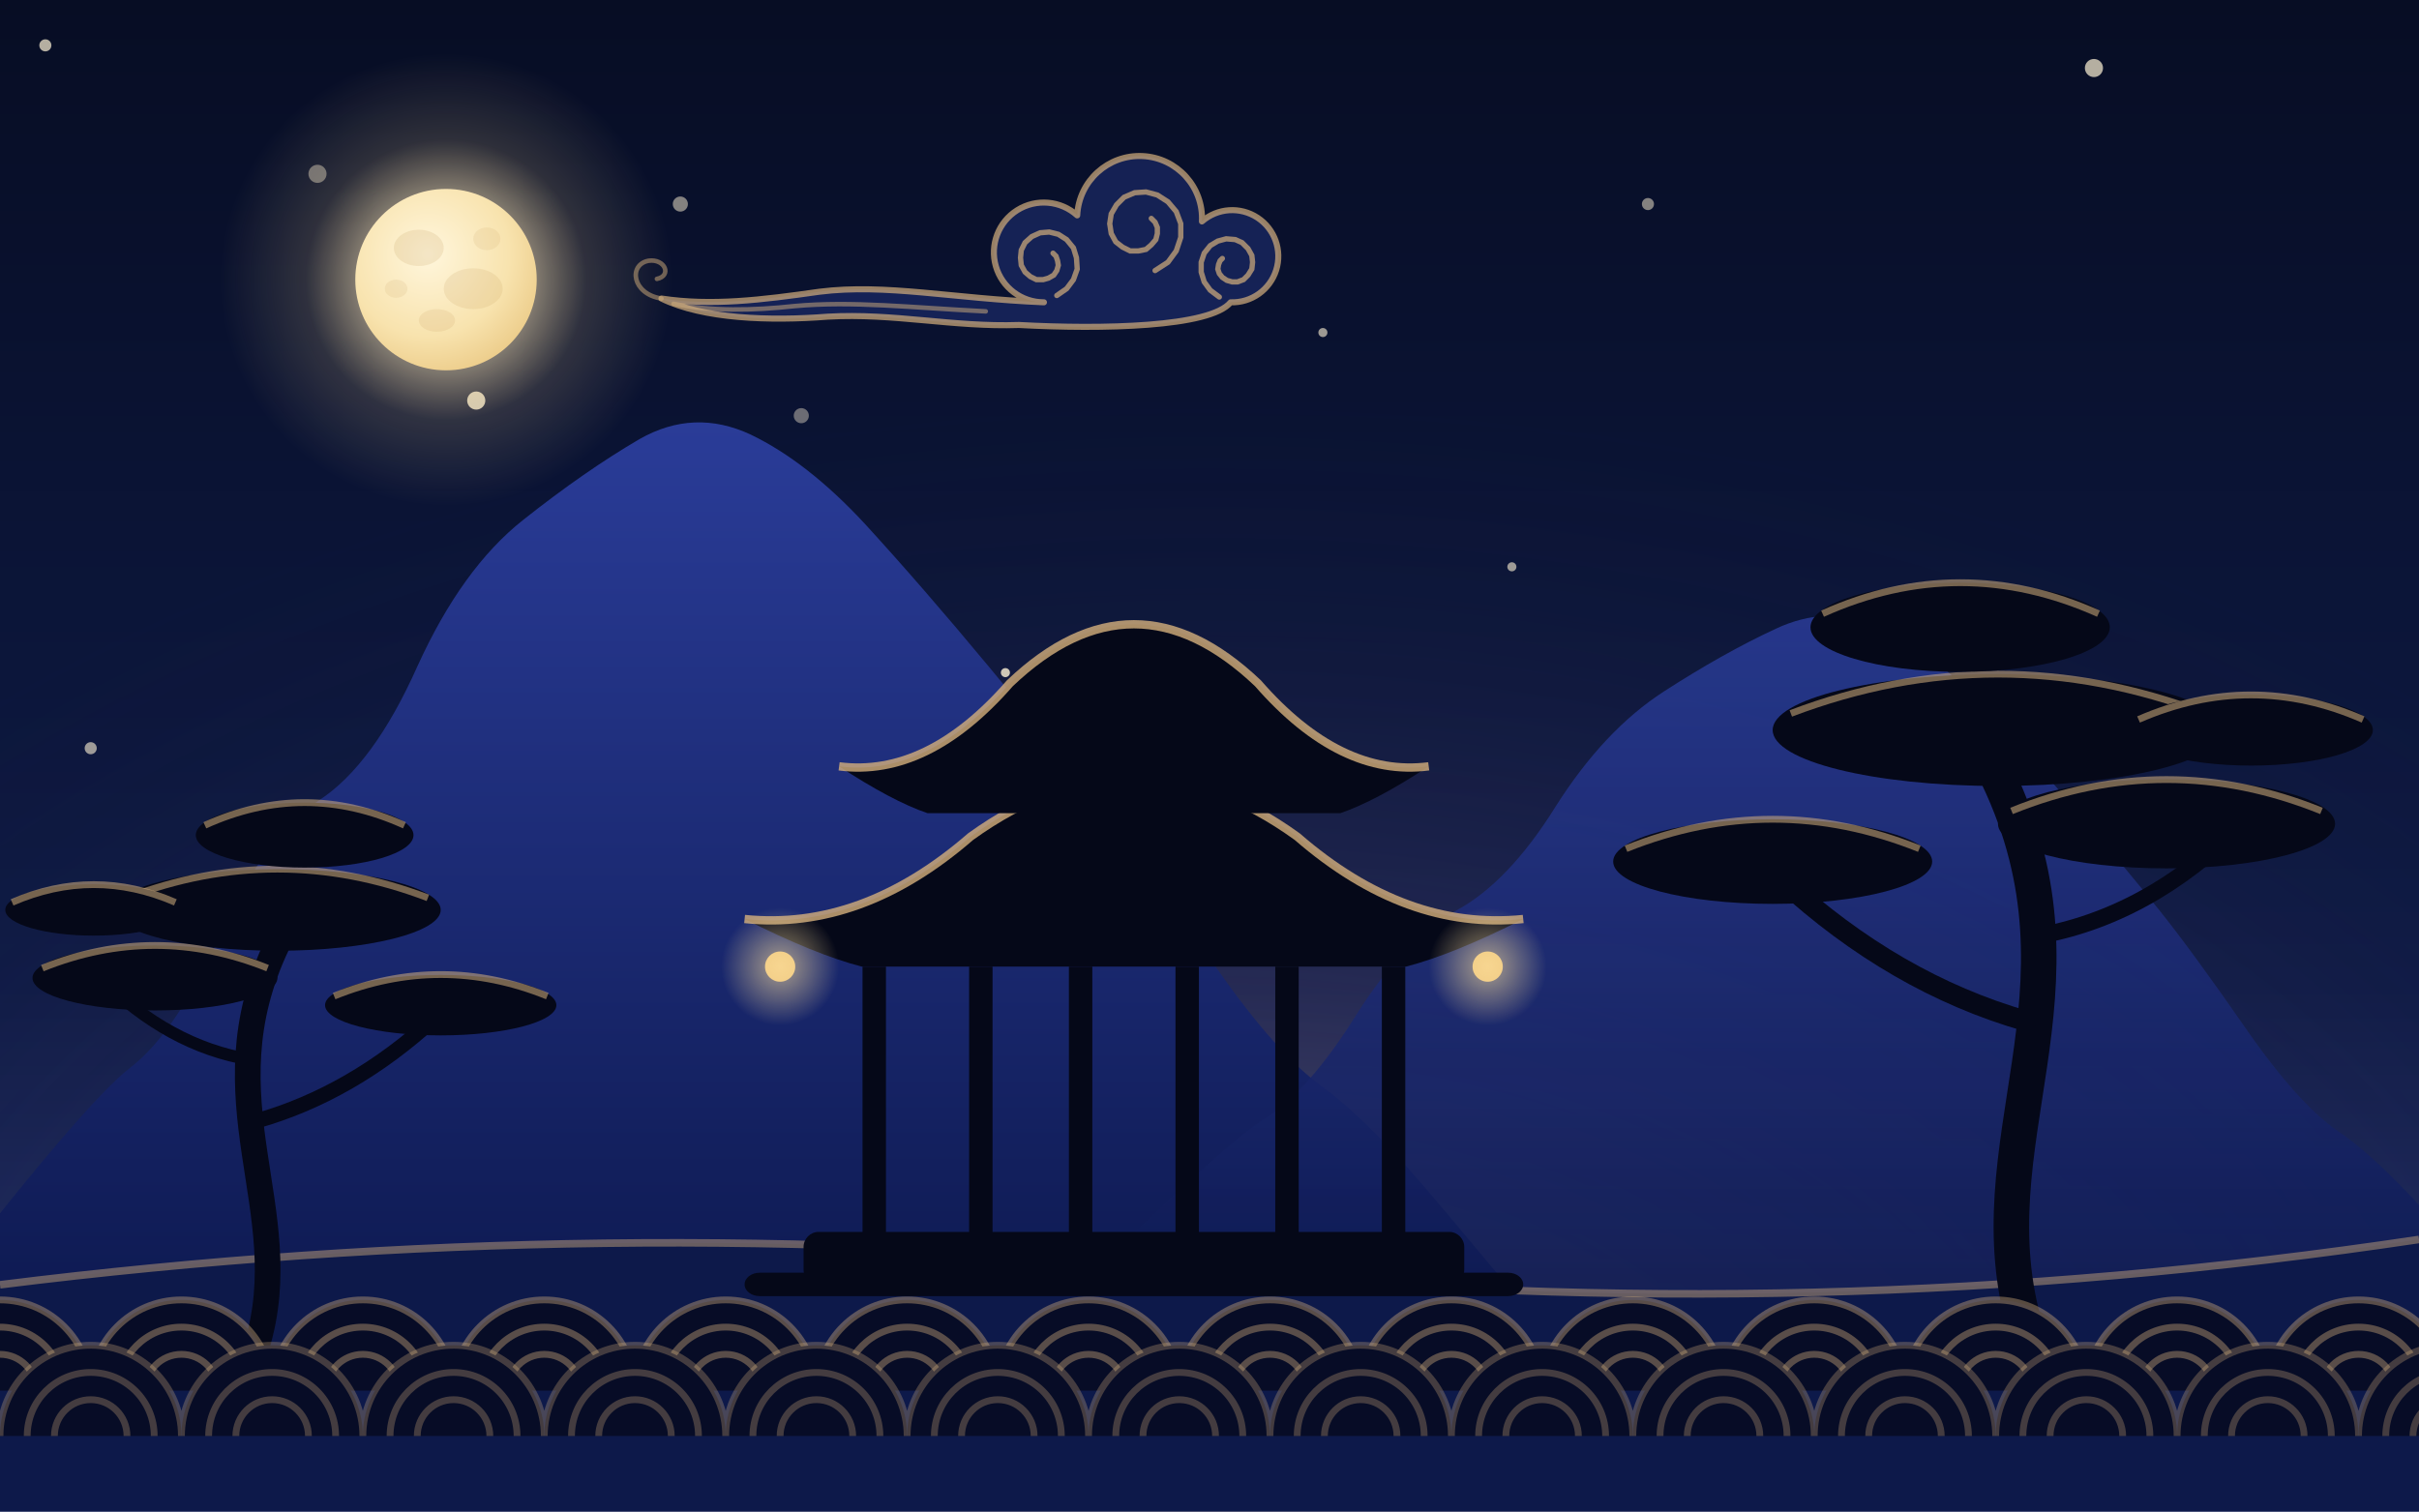
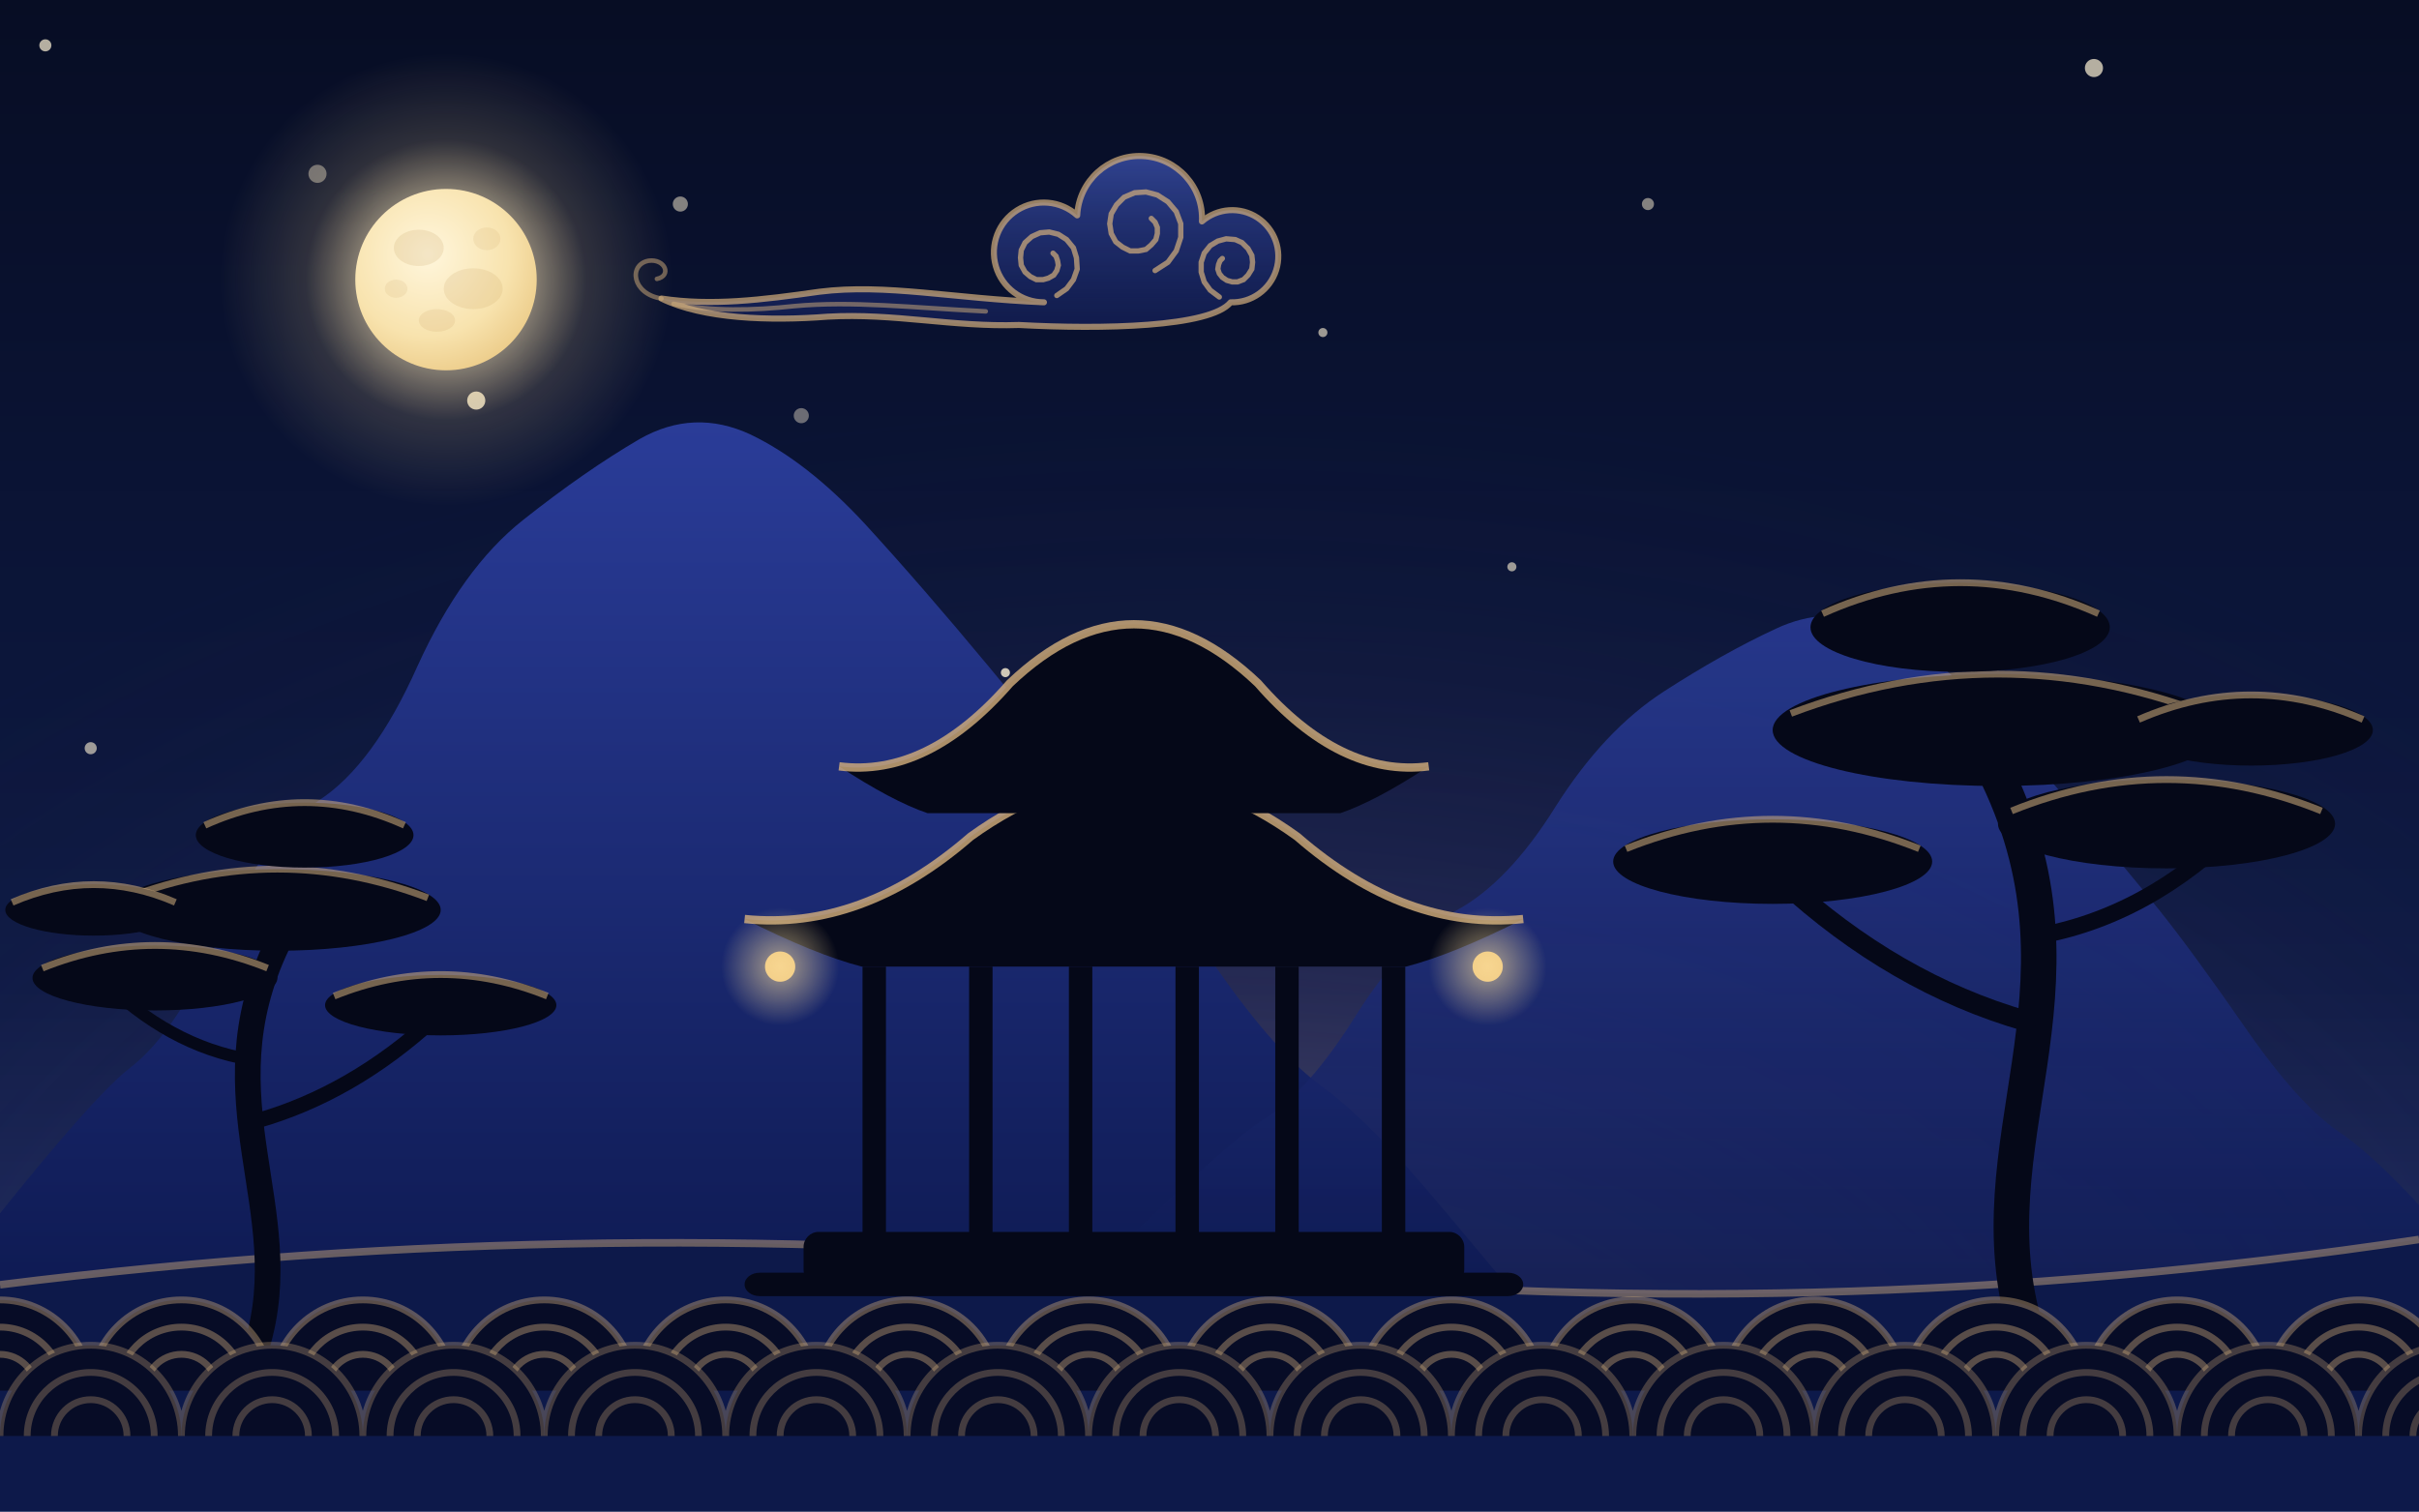
<svg xmlns="http://www.w3.org/2000/svg" viewBox="0 0 320 200">
  <defs>
+     <linearGradient id="cl" x1="0" y1="0" x2="0" y2="1">
+       <stop offset="0" stop-color="#3A4FA8" />
+       <stop offset="1" stop-color="#1A2870" stop-opacity=".55" />
+     </linearGradient>
    <linearGradient id="pk" x1="0" y1="0" x2="0" y2="1">
      <stop offset="0" stop-color="#2A3C98" />
      <stop offset="1" stop-color="#0E1A52" />
    </linearGradient>
    <linearGradient id="gs" x1="0" y1="0" x2="0" y2="1">
      <stop offset="0" stop-color="#E6CDA3" stop-opacity="1" />
      <stop offset="1" stop-color="#D4AF7C" stop-opacity=".12" />
    </linearGradient>
    <radialGradient id="mist">
      <stop offset="0" stop-color="#8FA2F2" stop-opacity=".30" />
      <stop offset="1" stop-color="#8FA2F2" stop-opacity="0" />
    </radialGradient>
    <radialGradient id="glow">
      <stop offset="0" stop-color="#FFE3A0" stop-opacity=".9" />
      <stop offset="1" stop-color="#FFE3A0" stop-opacity="0" />
    </radialGradient>
    <linearGradient id="wn" x1="0" y1="0" x2="0" y2="1">
      <stop offset="0" stop-color="#FFE7AE" />
      <stop offset="1" stop-color="#E2A955" />
    </linearGradient>
    <linearGradient id="sky" x1="0" y1="0" x2="0" y2="1">
      <stop offset="0" stop-color="#070D24" />
      <stop offset=".65" stop-color="#0E1A45" />
      <stop offset="1" stop-color="#22306A" />
    </linearGradient>
    <radialGradient id="hz" cx=".5" cy="1" r=".75">
      <stop offset="0" stop-color="#E6BE82" stop-opacity=".42" />
      <stop offset=".5" stop-color="#8C6E96" stop-opacity=".16" />
      <stop offset="1" stop-color="#0B1535" stop-opacity="0" />
    </radialGradient>
  </defs>
  <rect width="320" height="200" fill="url(#sky)" />
  <rect width="320" height="200" fill="url(#hz)" />
  <circle cx="136" cy="100" r="1" fill="#FFF3D6" opacity="0.7" />
  <circle cx="277" cy="9" r="1.2" fill="#FFF3D6" opacity="0.7" />
  <circle cx="133" cy="89" r="0.6" fill="#FFF3D6" opacity="0.8" />
  <circle cx="63" cy="53" r="1.2" fill="#FFF3D6" opacity="0.8" />
  <circle cx="200" cy="75" r="0.6" fill="#FFF3D6" opacity="0.6" />
  <circle cx="12" cy="99" r="0.8" fill="#FFF3D6" opacity="0.6" />
  <circle cx="99" cy="104" r="1.2" fill="#FFF3D6" opacity="0.4" />
  <circle cx="42" cy="23" r="1.2" fill="#FFF3D6" opacity="0.4" />
  <circle cx="6" cy="6" r="0.8" fill="#FFF3D6" opacity="0.7" />
  <circle cx="90" cy="27" r="1" fill="#FFF3D6" opacity="0.5" />
  <circle cx="107" cy="75" r="0.8" fill="#FFF3D6" opacity="0.4" />
  <circle cx="106" cy="55" r="1" fill="#FFF3D6" opacity="0.4" />
  <circle cx="218" cy="27" r="0.8" fill="#FFF3D6" opacity="0.5" />
  <circle cx="175" cy="44" r="0.6" fill="#FFF3D6" opacity="0.6" />
  <g transform="translate(29 7) scale(0.3)">
    <defs>
      <radialGradient id="h">
        <stop offset=".36" stop-color="#FFE9B8" stop-opacity=".55" />
        <stop offset=".62" stop-color="#F6D892" stop-opacity=".16" />
        <stop offset="1" stop-color="#F6D892" stop-opacity="0" />
      </radialGradient>
      <radialGradient id="m" cx=".4" cy=".36" r=".75">
        <stop offset="0" stop-color="#FFF6DC" />
        <stop offset=".6" stop-color="#F8E3AE" />
        <stop offset="1" stop-color="#E9C680" />
      </radialGradient>
    </defs>
    <circle cx="100" cy="100" r="100" fill="url(#h)" />
    <circle cx="100" cy="100" r="40" fill="url(#m)" />
    <ellipse cx="88" cy="86" rx="11" ry="8" fill="#B98D4A" opacity="0.16" />
    <ellipse cx="112" cy="104" rx="13" ry="9" fill="#B98D4A" opacity="0.14" />
    <ellipse cx="96" cy="118" rx="8" ry="5" fill="#B98D4A" opacity="0.13" />
    <ellipse cx="118" cy="82" rx="6" ry="5" fill="#B98D4A" opacity="0.12" />
    <ellipse cx="78" cy="104" rx="5" ry="4" fill="#B98D4A" opacity="0.12" />
  </g>
-   <path d="M162.8 40A6.1 6.1 0 1 0 159 29.3A8.2 8.2 0 0 0 142.5 28.5A6.6 6.6 0 1 0 138.1 40C126 39.5 117.2 37.5 108.4 38.6C100.7 39.7 94.1 40.5 87.5 39.5C93 42.2 101.8 42.5 109.5 41.9C118.3 41.4 126 43.3 134.8 43C145.8 43.6 160.1 43.3 162.8 40Z" fill="#22347E" opacity="0.5" />
+   <path d="M162.8 40A6.1 6.1 0 1 0 159 29.3A8.2 8.2 0 0 0 142.5 28.5A6.6 6.6 0 1 0 138.1 40C126 39.5 117.2 37.5 108.4 38.6C100.7 39.7 94.1 40.5 87.5 39.5C93 42.2 101.8 42.5 109.5 41.9C118.3 41.4 126 43.3 134.8 43C145.8 43.6 160.1 43.3 162.8 40Z" fill="url(#cl)" opacity="0.8" />
  <path d="M162.8 40A6.1 6.1 0 1 0 159 29.3A8.2 8.2 0 0 0 142.5 28.5A6.6 6.6 0 1 0 138.1 40C126 39.5 117.2 37.5 108.4 38.6C100.7 39.7 94.1 40.5 87.5 39.5C93 42.2 101.8 42.5 109.5 41.9C118.3 41.4 126 43.3 134.8 43C145.8 43.6 160.1 43.3 162.8 40Z" fill="none" stroke="#D4AF7C" stroke-width="0.8" stroke-linejoin="round" opacity="0.7" />
  <path d="M161.3 39.3L160.1 38.4L159.3 37.3L158.9 36L158.9 34.7L159.3 33.5L160.1 32.5L161.1 31.9L162.2 31.6L163.4 31.7L164.3 32.1L165.1 32.9L165.6 33.8L165.7 34.7L165.6 35.6L165.1 36.4L164.5 37L163.7 37.3L163 37.3L162.3 37.1L161.7 36.7L161.3 36.2L161.1 35.6L161.2 35L161.4 34.5L161.7 34.2" fill="none" stroke="#D4AF7C" stroke-width="0.7" stroke-linecap="round" opacity="0.7" />
  <path d="M152.8 35.8L154.5 34.7L155.6 33.2L156.2 31.4L156.2 29.6L155.6 28L154.5 26.7L153.1 25.8L151.6 25.4L150.1 25.5L148.7 26.1L147.7 27.1L147 28.3L146.8 29.6L147 30.9L147.6 32L148.5 32.7L149.5 33.2L150.6 33.2L151.6 33L152.3 32.4L152.9 31.7L153.1 30.9L153.1 30.1L152.8 29.4L152.3 28.9" fill="none" stroke="#D4AF7C" stroke-width="0.7" stroke-linecap="round" opacity="0.7" />
  <path d="M139.8 39.1L141.1 38.2L142 37L142.5 35.6L142.4 34.1L142 32.8L141.1 31.7L140 31L138.8 30.7L137.6 30.8L136.5 31.3L135.6 32.1L135.1 33.1L135 34.1L135.1 35.1L135.6 36L136.3 36.6L137.1 37L138 37L138.7 36.8L139.4 36.4L139.8 35.8L140 35.1L139.9 34.5L139.7 33.9L139.3 33.5" fill="none" stroke="#D4AF7C" stroke-width="0.7" stroke-linecap="round" opacity="0.7" />
  <path d="M130.4 41.2C120.5 40.7 112.8 39.8 105.1 40.5C99.6 41.1 94.1 41.2 89.1 40.2M87.5 39.5C83.6 38.9 83.1 35 85.8 34.5C88 34.2 88.9 36.5 86.9 36.9" fill="none" stroke="#D4AF7C" stroke-width="0.6" stroke-linecap="round" opacity="0.5" />
  <path d="M-9 172Q11.1 146 17.2 141.3Q23.3 136.6 29.2 123.6Q35 110.6 42.2 105.9Q49.4 101.2 55.2 88.2Q61.1 75.2 69.2 68.8Q77.4 62.3 84.6 58.1Q91.8 54 99.3 57.5Q106.8 61.1 114.4 69.3Q122 77.6 130.8 88.2Q139.6 98.8 145.1 105.9Q150.6 113 159.5 126Q168.3 139 174.8 143.7Q181.3 148.4 191.1 160.2L201 172Z" fill="url(#pk)" />
  <path d="M141 172Q161.3 151.8 167.2 148.1Q173.1 144.4 179.4 134.3Q185.8 124.2 192.6 120.5Q199.5 116.8 205.8 106.7Q212.2 96.6 220.1 91.5Q228 86.4 234.9 83.2Q241.7 80 248.2 82.8Q254.7 85.5 260.9 92Q267.2 98.4 274.2 106.7Q281.3 115 285.7 120.5Q290.1 126 297.1 136.1Q304.1 146.2 309.6 149.9Q315 153.6 323 162.8L331 172Z" fill="url(#pk)" opacity=".85" />
  <path d="M0 200V170Q80 160 160 168T320 164V200Z" fill="#0D194A" />
  <path d="M0 170Q80 160 160 168T320 164" fill="none" stroke="#D4AF7C" stroke-width="1" opacity=".45" />
  <path d="M98.5 121.6Q114 123.2 128.4 110.7Q150 95.1 171.6 110.7Q186 123.2 201.5 121.6Q192.2 126.3 186 127.9L114 127.9Q107.8 126.3 98.5 121.6Z" fill="#050818" />
  <path d="M98.5 121.6Q114 123.2 128.4 110.7Q150 95.1 171.6 110.7Q186 123.2 201.5 121.6" fill="none" stroke="#D4AF7C" stroke-width="1.1" opacity=".8" />
  <path d="M111 101.4Q122.7 102.9 133.6 90.4Q150 74.8 166.4 90.4Q177.3 102.9 189 101.4Q182 106 177.3 107.6L122.7 107.6Q118 106 111 101.4Z" fill="#050818" />
  <path d="M111 101.4Q122.7 102.9 133.6 90.4Q150 74.8 166.4 90.4Q177.3 102.9 189 101.4" fill="none" stroke="#D4AF7C" stroke-width="1.1" opacity=".8" />
  <rect x="145.3" y="95.1" width="9.4" height="7.8" fill="#050818" />
  <rect x="114.1" y="127.9" width="3.1" height="35.9" fill="#050818" />
  <rect x="128.2" y="127.9" width="3.1" height="35.9" fill="#050818" />
  <rect x="141.4" y="127.9" width="3.1" height="35.9" fill="#050818" />
  <rect x="155.5" y="127.9" width="3.1" height="35.9" fill="#050818" />
  <rect x="168.7" y="127.9" width="3.1" height="35.9" fill="#050818" />
  <rect x="182.8" y="127.9" width="3.1" height="35.9" fill="#050818" />
  <rect x="106.3" y="163" width="87.4" height="7" rx="2" fill="#050818" />
  <rect x="98.5" y="168.4" width="103" height="3.1" rx="2" fill="#050818" />
  <circle cx="103.2" cy="127.9" r="2" fill="#F3C677" opacity=".95" />
  <circle cx="103.2" cy="127.9" r="7.8" fill="url(#glow)" opacity=".7" />
  <circle cx="196.8" cy="127.9" r="2" fill="#F3C677" opacity=".95" />
  <circle cx="196.8" cy="127.9" r="7.8" fill="url(#glow)" opacity=".7" />
  <path d="M268 176C260.6 151.2 277.9 131.4 264.3 102.8" fill="none" stroke="#050818" stroke-width="4.7" stroke-linecap="round" />
  <path d="M268 135.1Q250.6 130.1 235.8 116.5" fill="none" stroke="#050818" stroke-width="2.7" stroke-linecap="round" />
  <path d="M269.2 123.9Q284.1 121.4 296.5 109" fill="none" stroke="#050818" stroke-width="2.2" stroke-linecap="round" />
  <ellipse cx="264.3" cy="96.6" rx="29.8" ry="7.4" fill="#050818" />
  <path d="M236.9 94.4Q264.3 84 291.7 94.4" fill="none" stroke="#D4AF7C" stroke-width=".9" opacity=".55" />
  <ellipse cx="286.6" cy="109" rx="22.3" ry="5.9" fill="#050818" />
  <path d="M266.1 107.3Q286.6 99 307.1 107.3" fill="none" stroke="#D4AF7C" stroke-width=".9" opacity=".55" />
  <ellipse cx="234.5" cy="114" rx="21.1" ry="5.6" fill="#050818" />
  <path d="M215.1 112.3Q234.5 104.5 253.9 112.3" fill="none" stroke="#D4AF7C" stroke-width=".9" opacity=".55" />
  <ellipse cx="259.3" cy="83" rx="19.8" ry="5.9" fill="#050818" />
  <path d="M241.1 81.2Q259.3 73 277.6 81.2" fill="none" stroke="#D4AF7C" stroke-width=".9" opacity=".55" />
  <ellipse cx="297.8" cy="96.6" rx="16.1" ry="4.7" fill="#050818" />
  <path d="M282.9 95.2Q297.8 88.7 312.6 95.2" fill="none" stroke="#D4AF7C" stroke-width=".9" opacity=".55" />
  <path d="M34 178C39.4 160 26.8 145.6 36.7 124.9" fill="none" stroke="#050818" stroke-width="3.4" stroke-linecap="round" />
  <path d="M34 148.3Q46.6 144.7 57.4 134.8" fill="none" stroke="#050818" stroke-width="2" stroke-linecap="round" />
  <path d="M33.1 140.2Q22.3 138.4 13.3 129.4" fill="none" stroke="#050818" stroke-width="1.6" stroke-linecap="round" />
  <ellipse cx="36.7" cy="120.4" rx="21.6" ry="5.4" fill="#050818" />
  <path d="M16.8 118.8Q36.7 111.2 56.6 118.8" fill="none" stroke="#D4AF7C" stroke-width=".9" opacity=".55" />
  <ellipse cx="20.5" cy="129.4" rx="16.2" ry="4.3" fill="#050818" />
  <path d="M5.6 128.1Q20.5 122.1 35.4 128.1" fill="none" stroke="#D4AF7C" stroke-width=".9" opacity=".55" />
  <ellipse cx="58.3" cy="133" rx="15.3" ry="4" fill="#050818" />
  <path d="M44.2 131.8Q58.3 126.1 72.4 131.8" fill="none" stroke="#D4AF7C" stroke-width=".9" opacity=".55" />
  <ellipse cx="40.3" cy="110.5" rx="14.4" ry="4.3" fill="#050818" />
  <path d="M27.1 109.2Q40.3 103.2 53.5 109.2" fill="none" stroke="#D4AF7C" stroke-width=".9" opacity=".55" />
  <ellipse cx="12.4" cy="120.4" rx="11.7" ry="3.4" fill="#050818" />
  <path d="M1.6 119.4Q12.4 114.7 23.2 119.4" fill="none" stroke="#D4AF7C" stroke-width=".9" opacity=".55" />
  <path d="M-36 184A12 12 0 0 1 -12 184Z" fill="#070C26" />
  <path d="M-12 184A12 12 0 0 1 12 184Z" fill="#070C26" />
  <path d="M12 184A12 12 0 0 1 36 184Z" fill="#070C26" />
  <path d="M36 184A12 12 0 0 1 60 184Z" fill="#070C26" />
  <path d="M60 184A12 12 0 0 1 84 184Z" fill="#070C26" />
  <path d="M84 184A12 12 0 0 1 108 184Z" fill="#070C26" />
  <path d="M108 184A12 12 0 0 1 132 184Z" fill="#070C26" />
  <path d="M132 184A12 12 0 0 1 156 184Z" fill="#070C26" />
  <path d="M156 184A12 12 0 0 1 180 184Z" fill="#070C26" />
  <path d="M180 184A12 12 0 0 1 204 184Z" fill="#070C26" />
  <path d="M204 184A12 12 0 0 1 228 184Z" fill="#070C26" />
  <path d="M228 184A12 12 0 0 1 252 184Z" fill="#070C26" />
  <path d="M252 184A12 12 0 0 1 276 184Z" fill="#070C26" />
  <path d="M276 184A12 12 0 0 1 300 184Z" fill="#070C26" />
  <path d="M300 184A12 12 0 0 1 324 184Z" fill="#070C26" />
  <path d="M324 184A12 12 0 0 1 348 184Z" fill="#070C26" />
  <path d="M348 184A12 12 0 0 1 372 184Z" fill="#070C26" />
  <path d="M372 184A12 12 0 0 1 396 184Z" fill="#070C26" />
  <path d="M396 184A12 12 0 0 1 420 184Z" fill="#070C26" />
  <path d="M420 184A12 12 0 0 1 444 184Z" fill="#070C26" />
  <path d="M444 184A12 12 0 0 1 468 184Z" fill="#070C26" />
  <path d="M468 184A12 12 0 0 1 492 184Z" fill="#070C26" />
  <path d="M492 184A12 12 0 0 1 516 184Z" fill="#070C26" />
  <path d="M516 184A12 12 0 0 1 540 184Z" fill="#070C26" />
  <path d="M540 184A12 12 0 0 1 564 184Z" fill="#070C26" />
  <path d="M564 184A12 12 0 0 1 588 184Z" fill="#070C26" />
  <path d="M588 184A12 12 0 0 1 612 184Z" fill="#070C26" />
  <path d="M612 184A12 12 0 0 1 636 184Z" fill="#070C26" />
  <path d="M636 184A12 12 0 0 1 660 184Z" fill="#070C26" />
  <path d="M660 184A12 12 0 0 1 684 184Z" fill="#070C26" />
  <path d="M684 184A12 12 0 0 1 708 184Z" fill="#070C26" />
  <path d="M708 184A12 12 0 0 1 732 184Z" fill="#070C26" />
  <path d="M732 184A12 12 0 0 1 756 184Z" fill="#070C26" />
  <path d="M756 184A12 12 0 0 1 780 184Z" fill="#070C26" />
  <path d="M780 184A12 12 0 0 1 804 184Z" fill="#070C26" />
  <path d="M804 184A12 12 0 0 1 828 184Z" fill="#070C26" />
  <path d="M828 184A12 12 0 0 1 852 184Z" fill="#070C26" />
  <path d="M852 184A12 12 0 0 1 876 184Z" fill="#070C26" />
  <path d="M876 184A12 12 0 0 1 900 184Z" fill="#070C26" />
  <path d="M900 184A12 12 0 0 1 924 184Z" fill="#070C26" />
  <path d="M924 184A12 12 0 0 1 948 184Z" fill="#070C26" />
  <path d="M948 184A12 12 0 0 1 972 184Z" fill="#070C26" />
  <path d="M972 184A12 12 0 0 1 996 184Z" fill="#070C26" />
  <path d="M996 184A12 12 0 0 1 1020 184Z" fill="#070C26" />
  <path d="M1020 184A12 12 0 0 1 1044 184Z" fill="#070C26" />
  <path d="M1044 184A12 12 0 0 1 1068 184Z" fill="#070C26" />
  <path d="M1068 184A12 12 0 0 1 1092 184Z" fill="#070C26" />
  <path d="M1092 184A12 12 0 0 1 1116 184Z" fill="#070C26" />
  <path d="M1116 184A12 12 0 0 1 1140 184Z" fill="#070C26" />
  <path d="M1140 184A12 12 0 0 1 1164 184Z" fill="#070C26" />
  <path d="M1164 184A12 12 0 0 1 1188 184Z" fill="#070C26" />
  <path d="M1188 184A12 12 0 0 1 1212 184Z" fill="#070C26" />
  <path d="M1212 184A12 12 0 0 1 1236 184Z" fill="#070C26" />
  <path d="M1236 184A12 12 0 0 1 1260 184Z" fill="#070C26" />
  <path d="M1260 184A12 12 0 0 1 1284 184Z" fill="#070C26" />
  <path d="M1284 184A12 12 0 0 1 1308 184Z" fill="#070C26" />
  <path d="M1308 184A12 12 0 0 1 1332 184Z" fill="#070C26" />
  <path d="M1332 184A12 12 0 0 1 1356 184Z" fill="#070C26" />
  <path d="M1356 184A12 12 0 0 1 1380 184Z" fill="#070C26" />
  <path d="M1380 184A12 12 0 0 1 1404 184Z" fill="#070C26" />
  <path d="M1404 184A12 12 0 0 1 1428 184Z" fill="#070C26" />
  <path d="M1428 184A12 12 0 0 1 1452 184Z" fill="#070C26" />
  <path d="M1452 184A12 12 0 0 1 1476 184Z" fill="#070C26" />
  <path d="M1476 184A12 12 0 0 1 1500 184Z" fill="#070C26" />
  <path d="M1500 184A12 12 0 0 1 1524 184Z" fill="#070C26" />
  <path d="M1524 184A12 12 0 0 1 1548 184Z" fill="#070C26" />
  <path d="M1548 184A12 12 0 0 1 1572 184Z" fill="#070C26" />
  <path d="M1572 184A12 12 0 0 1 1596 184Z" fill="#070C26" />
  <path d="M1596 184A12 12 0 0 1 1620 184Z" fill="#070C26" />
  <path d="M1620 184A12 12 0 0 1 1644 184Z" fill="#070C26" />
  <path d="M1644 184A12 12 0 0 1 1668 184Z" fill="#070C26" />
  <path d="M1668 184A12 12 0 0 1 1692 184Z" fill="#070C26" />
  <path d="M-36 184A12 12 0 0 1 -12 184M-32.4 184A8.4 8.4 0 0 1 -15.6 184M-28.8 184A4.8 4.8 0 0 1 -19.2 184M-12 184A12 12 0 0 1 12 184M-8.4 184A8.4 8.4 0 0 1 8.4 184M-4.8 184A4.8 4.8 0 0 1 4.8 184M12 184A12 12 0 0 1 36 184M15.6 184A8.4 8.4 0 0 1 32.4 184M19.2 184A4.8 4.8 0 0 1 28.8 184M36 184A12 12 0 0 1 60 184M39.6 184A8.4 8.4 0 0 1 56.4 184M43.2 184A4.8 4.8 0 0 1 52.8 184M60 184A12 12 0 0 1 84 184M63.6 184A8.4 8.4 0 0 1 80.4 184M67.2 184A4.8 4.8 0 0 1 76.8 184M84 184A12 12 0 0 1 108 184M87.6 184A8.4 8.4 0 0 1 104.4 184M91.2 184A4.8 4.8 0 0 1 100.8 184M108 184A12 12 0 0 1 132 184M111.6 184A8.4 8.4 0 0 1 128.4 184M115.2 184A4.8 4.8 0 0 1 124.8 184M132 184A12 12 0 0 1 156 184M135.6 184A8.4 8.4 0 0 1 152.4 184M139.2 184A4.8 4.8 0 0 1 148.8 184M156 184A12 12 0 0 1 180 184M159.6 184A8.4 8.4 0 0 1 176.4 184M163.2 184A4.8 4.8 0 0 1 172.8 184M180 184A12 12 0 0 1 204 184M183.6 184A8.4 8.4 0 0 1 200.4 184M187.2 184A4.8 4.8 0 0 1 196.8 184M204 184A12 12 0 0 1 228 184M207.6 184A8.4 8.4 0 0 1 224.4 184M211.2 184A4.8 4.8 0 0 1 220.8 184M228 184A12 12 0 0 1 252 184M231.6 184A8.4 8.4 0 0 1 248.4 184M235.2 184A4.8 4.8 0 0 1 244.8 184M252 184A12 12 0 0 1 276 184M255.6 184A8.4 8.4 0 0 1 272.4 184M259.2 184A4.8 4.8 0 0 1 268.8 184M276 184A12 12 0 0 1 300 184M279.6 184A8.4 8.4 0 0 1 296.4 184M283.2 184A4.8 4.8 0 0 1 292.8 184M300 184A12 12 0 0 1 324 184M303.6 184A8.4 8.4 0 0 1 320.4 184M307.2 184A4.8 4.8 0 0 1 316.8 184M324 184A12 12 0 0 1 348 184M327.6 184A8.4 8.4 0 0 1 344.4 184M331.2 184A4.8 4.8 0 0 1 340.8 184M348 184A12 12 0 0 1 372 184M351.6 184A8.4 8.4 0 0 1 368.4 184M355.2 184A4.8 4.8 0 0 1 364.8 184M372 184A12 12 0 0 1 396 184M375.6 184A8.4 8.4 0 0 1 392.4 184M379.2 184A4.8 4.8 0 0 1 388.8 184M396 184A12 12 0 0 1 420 184M399.6 184A8.4 8.4 0 0 1 416.4 184M403.2 184A4.8 4.8 0 0 1 412.8 184M420 184A12 12 0 0 1 444 184M423.6 184A8.4 8.4 0 0 1 440.4 184M427.2 184A4.8 4.8 0 0 1 436.8 184M444 184A12 12 0 0 1 468 184M447.6 184A8.4 8.4 0 0 1 464.4 184M451.2 184A4.8 4.8 0 0 1 460.8 184M468 184A12 12 0 0 1 492 184M471.6 184A8.4 8.4 0 0 1 488.4 184M475.2 184A4.8 4.8 0 0 1 484.8 184M492 184A12 12 0 0 1 516 184M495.6 184A8.4 8.4 0 0 1 512.4 184M499.2 184A4.8 4.8 0 0 1 508.8 184M516 184A12 12 0 0 1 540 184M519.6 184A8.4 8.4 0 0 1 536.4 184M523.2 184A4.8 4.8 0 0 1 532.8 184M540 184A12 12 0 0 1 564 184M543.6 184A8.4 8.4 0 0 1 560.4 184M547.2 184A4.8 4.8 0 0 1 556.8 184M564 184A12 12 0 0 1 588 184M567.6 184A8.4 8.4 0 0 1 584.4 184M571.2 184A4.8 4.8 0 0 1 580.8 184M588 184A12 12 0 0 1 612 184M591.6 184A8.4 8.4 0 0 1 608.4 184M595.2 184A4.8 4.8 0 0 1 604.8 184M612 184A12 12 0 0 1 636 184M615.6 184A8.4 8.4 0 0 1 632.4 184M619.2 184A4.8 4.8 0 0 1 628.8 184M636 184A12 12 0 0 1 660 184M639.6 184A8.4 8.4 0 0 1 656.4 184M643.2 184A4.8 4.8 0 0 1 652.8 184M660 184A12 12 0 0 1 684 184M663.6 184A8.4 8.4 0 0 1 680.4 184M667.2 184A4.8 4.8 0 0 1 676.8 184M684 184A12 12 0 0 1 708 184M687.6 184A8.4 8.4 0 0 1 704.4 184M691.2 184A4.8 4.8 0 0 1 700.8 184M708 184A12 12 0 0 1 732 184M711.6 184A8.4 8.4 0 0 1 728.4 184M715.2 184A4.8 4.8 0 0 1 724.8 184M732 184A12 12 0 0 1 756 184M735.6 184A8.4 8.4 0 0 1 752.4 184M739.2 184A4.8 4.8 0 0 1 748.8 184M756 184A12 12 0 0 1 780 184M759.6 184A8.4 8.4 0 0 1 776.4 184M763.2 184A4.8 4.8 0 0 1 772.8 184M780 184A12 12 0 0 1 804 184M783.6 184A8.4 8.4 0 0 1 800.4 184M787.2 184A4.8 4.8 0 0 1 796.8 184M804 184A12 12 0 0 1 828 184M807.6 184A8.4 8.4 0 0 1 824.4 184M811.2 184A4.8 4.8 0 0 1 820.8 184M828 184A12 12 0 0 1 852 184M831.6 184A8.4 8.4 0 0 1 848.4 184M835.2 184A4.8 4.8 0 0 1 844.8 184M852 184A12 12 0 0 1 876 184M855.6 184A8.4 8.4 0 0 1 872.4 184M859.2 184A4.8 4.8 0 0 1 868.8 184M876 184A12 12 0 0 1 900 184M879.6 184A8.4 8.4 0 0 1 896.4 184M883.2 184A4.8 4.8 0 0 1 892.8 184M900 184A12 12 0 0 1 924 184M903.6 184A8.4 8.4 0 0 1 920.4 184M907.2 184A4.8 4.8 0 0 1 916.8 184M924 184A12 12 0 0 1 948 184M927.6 184A8.4 8.4 0 0 1 944.4 184M931.2 184A4.8 4.8 0 0 1 940.8 184M948 184A12 12 0 0 1 972 184M951.6 184A8.4 8.4 0 0 1 968.4 184M955.2 184A4.8 4.8 0 0 1 964.8 184M972 184A12 12 0 0 1 996 184M975.6 184A8.4 8.4 0 0 1 992.4 184M979.2 184A4.8 4.8 0 0 1 988.8 184M996 184A12 12 0 0 1 1020 184M999.6 184A8.4 8.4 0 0 1 1016.4 184M1003.2 184A4.8 4.8 0 0 1 1012.8 184M1020 184A12 12 0 0 1 1044 184M1023.6 184A8.4 8.4 0 0 1 1040.4 184M1027.2 184A4.8 4.8 0 0 1 1036.8 184M1044 184A12 12 0 0 1 1068 184M1047.6 184A8.4 8.4 0 0 1 1064.4 184M1051.2 184A4.8 4.8 0 0 1 1060.8 184M1068 184A12 12 0 0 1 1092 184M1071.6 184A8.4 8.4 0 0 1 1088.4 184M1075.2 184A4.8 4.8 0 0 1 1084.8 184M1092 184A12 12 0 0 1 1116 184M1095.6 184A8.4 8.4 0 0 1 1112.4 184M1099.2 184A4.8 4.8 0 0 1 1108.8 184M1116 184A12 12 0 0 1 1140 184M1119.6 184A8.4 8.4 0 0 1 1136.4 184M1123.2 184A4.8 4.8 0 0 1 1132.8 184M1140 184A12 12 0 0 1 1164 184M1143.6 184A8.4 8.4 0 0 1 1160.4 184M1147.2 184A4.8 4.8 0 0 1 1156.8 184M1164 184A12 12 0 0 1 1188 184M1167.6 184A8.4 8.4 0 0 1 1184.4 184M1171.2 184A4.8 4.8 0 0 1 1180.8 184M1188 184A12 12 0 0 1 1212 184M1191.6 184A8.4 8.4 0 0 1 1208.4 184M1195.2 184A4.8 4.8 0 0 1 1204.8 184M1212 184A12 12 0 0 1 1236 184M1215.6 184A8.4 8.4 0 0 1 1232.4 184M1219.2 184A4.8 4.8 0 0 1 1228.8 184M1236 184A12 12 0 0 1 1260 184M1239.6 184A8.4 8.4 0 0 1 1256.4 184M1243.2 184A4.8 4.8 0 0 1 1252.8 184M1260 184A12 12 0 0 1 1284 184M1263.6 184A8.4 8.4 0 0 1 1280.4 184M1267.2 184A4.8 4.8 0 0 1 1276.8 184M1284 184A12 12 0 0 1 1308 184M1287.6 184A8.4 8.4 0 0 1 1304.4 184M1291.2 184A4.8 4.8 0 0 1 1300.8 184M1308 184A12 12 0 0 1 1332 184M1311.6 184A8.4 8.4 0 0 1 1328.4 184M1315.2 184A4.8 4.8 0 0 1 1324.8 184M1332 184A12 12 0 0 1 1356 184M1335.6 184A8.4 8.4 0 0 1 1352.4 184M1339.2 184A4.8 4.8 0 0 1 1348.8 184M1356 184A12 12 0 0 1 1380 184M1359.6 184A8.4 8.4 0 0 1 1376.4 184M1363.2 184A4.8 4.8 0 0 1 1372.8 184M1380 184A12 12 0 0 1 1404 184M1383.6 184A8.4 8.4 0 0 1 1400.4 184M1387.2 184A4.8 4.8 0 0 1 1396.8 184M1404 184A12 12 0 0 1 1428 184M1407.6 184A8.4 8.4 0 0 1 1424.4 184M1411.2 184A4.8 4.8 0 0 1 1420.8 184M1428 184A12 12 0 0 1 1452 184M1431.6 184A8.4 8.4 0 0 1 1448.4 184M1435.2 184A4.8 4.8 0 0 1 1444.8 184M1452 184A12 12 0 0 1 1476 184M1455.6 184A8.4 8.4 0 0 1 1472.4 184M1459.2 184A4.8 4.8 0 0 1 1468.8 184M1476 184A12 12 0 0 1 1500 184M1479.6 184A8.4 8.4 0 0 1 1496.4 184M1483.2 184A4.8 4.8 0 0 1 1492.8 184M1500 184A12 12 0 0 1 1524 184M1503.6 184A8.4 8.4 0 0 1 1520.4 184M1507.2 184A4.8 4.8 0 0 1 1516.8 184M1524 184A12 12 0 0 1 1548 184M1527.6 184A8.4 8.4 0 0 1 1544.4 184M1531.2 184A4.8 4.8 0 0 1 1540.8 184M1548 184A12 12 0 0 1 1572 184M1551.6 184A8.4 8.4 0 0 1 1568.4 184M1555.2 184A4.8 4.8 0 0 1 1564.8 184M1572 184A12 12 0 0 1 1596 184M1575.6 184A8.4 8.4 0 0 1 1592.4 184M1579.2 184A4.8 4.8 0 0 1 1588.8 184M1596 184A12 12 0 0 1 1620 184M1599.6 184A8.4 8.4 0 0 1 1616.4 184M1603.2 184A4.8 4.8 0 0 1 1612.8 184M1620 184A12 12 0 0 1 1644 184M1623.6 184A8.4 8.4 0 0 1 1640.4 184M1627.2 184A4.8 4.8 0 0 1 1636.8 184M1644 184A12 12 0 0 1 1668 184M1647.6 184A8.4 8.4 0 0 1 1664.4 184M1651.2 184A4.8 4.8 0 0 1 1660.8 184M1668 184A12 12 0 0 1 1692 184M1671.6 184A8.4 8.4 0 0 1 1688.4 184M1675.2 184A4.8 4.8 0 0 1 1684.8 184" fill="none" stroke="#D4AF7C" stroke-width=".9" opacity="0.4" />
  <path d="M-24 190A12 12 0 0 1 0 190Z" fill="#070C26" />
  <path d="M0 190A12 12 0 0 1 24 190Z" fill="#070C26" />
  <path d="M24 190A12 12 0 0 1 48 190Z" fill="#070C26" />
  <path d="M48 190A12 12 0 0 1 72 190Z" fill="#070C26" />
  <path d="M72 190A12 12 0 0 1 96 190Z" fill="#070C26" />
  <path d="M96 190A12 12 0 0 1 120 190Z" fill="#070C26" />
  <path d="M120 190A12 12 0 0 1 144 190Z" fill="#070C26" />
  <path d="M144 190A12 12 0 0 1 168 190Z" fill="#070C26" />
  <path d="M168 190A12 12 0 0 1 192 190Z" fill="#070C26" />
  <path d="M192 190A12 12 0 0 1 216 190Z" fill="#070C26" />
  <path d="M216 190A12 12 0 0 1 240 190Z" fill="#070C26" />
  <path d="M240 190A12 12 0 0 1 264 190Z" fill="#070C26" />
  <path d="M264 190A12 12 0 0 1 288 190Z" fill="#070C26" />
  <path d="M288 190A12 12 0 0 1 312 190Z" fill="#070C26" />
  <path d="M312 190A12 12 0 0 1 336 190Z" fill="#070C26" />
  <path d="M336 190A12 12 0 0 1 360 190Z" fill="#070C26" />
  <path d="M360 190A12 12 0 0 1 384 190Z" fill="#070C26" />
  <path d="M384 190A12 12 0 0 1 408 190Z" fill="#070C26" />
  <path d="M408 190A12 12 0 0 1 432 190Z" fill="#070C26" />
  <path d="M432 190A12 12 0 0 1 456 190Z" fill="#070C26" />
  <path d="M456 190A12 12 0 0 1 480 190Z" fill="#070C26" />
  <path d="M480 190A12 12 0 0 1 504 190Z" fill="#070C26" />
  <path d="M504 190A12 12 0 0 1 528 190Z" fill="#070C26" />
  <path d="M528 190A12 12 0 0 1 552 190Z" fill="#070C26" />
  <path d="M552 190A12 12 0 0 1 576 190Z" fill="#070C26" />
  <path d="M576 190A12 12 0 0 1 600 190Z" fill="#070C26" />
  <path d="M600 190A12 12 0 0 1 624 190Z" fill="#070C26" />
  <path d="M624 190A12 12 0 0 1 648 190Z" fill="#070C26" />
  <path d="M648 190A12 12 0 0 1 672 190Z" fill="#070C26" />
  <path d="M672 190A12 12 0 0 1 696 190Z" fill="#070C26" />
  <path d="M696 190A12 12 0 0 1 720 190Z" fill="#070C26" />
  <path d="M720 190A12 12 0 0 1 744 190Z" fill="#070C26" />
  <path d="M744 190A12 12 0 0 1 768 190Z" fill="#070C26" />
  <path d="M768 190A12 12 0 0 1 792 190Z" fill="#070C26" />
  <path d="M792 190A12 12 0 0 1 816 190Z" fill="#070C26" />
  <path d="M816 190A12 12 0 0 1 840 190Z" fill="#070C26" />
  <path d="M840 190A12 12 0 0 1 864 190Z" fill="#070C26" />
  <path d="M864 190A12 12 0 0 1 888 190Z" fill="#070C26" />
  <path d="M888 190A12 12 0 0 1 912 190Z" fill="#070C26" />
  <path d="M912 190A12 12 0 0 1 936 190Z" fill="#070C26" />
  <path d="M936 190A12 12 0 0 1 960 190Z" fill="#070C26" />
  <path d="M960 190A12 12 0 0 1 984 190Z" fill="#070C26" />
  <path d="M984 190A12 12 0 0 1 1008 190Z" fill="#070C26" />
  <path d="M1008 190A12 12 0 0 1 1032 190Z" fill="#070C26" />
  <path d="M1032 190A12 12 0 0 1 1056 190Z" fill="#070C26" />
  <path d="M1056 190A12 12 0 0 1 1080 190Z" fill="#070C26" />
  <path d="M1080 190A12 12 0 0 1 1104 190Z" fill="#070C26" />
  <path d="M1104 190A12 12 0 0 1 1128 190Z" fill="#070C26" />
  <path d="M1128 190A12 12 0 0 1 1152 190Z" fill="#070C26" />
  <path d="M1152 190A12 12 0 0 1 1176 190Z" fill="#070C26" />
  <path d="M1176 190A12 12 0 0 1 1200 190Z" fill="#070C26" />
  <path d="M1200 190A12 12 0 0 1 1224 190Z" fill="#070C26" />
  <path d="M1224 190A12 12 0 0 1 1248 190Z" fill="#070C26" />
  <path d="M1248 190A12 12 0 0 1 1272 190Z" fill="#070C26" />
  <path d="M1272 190A12 12 0 0 1 1296 190Z" fill="#070C26" />
  <path d="M1296 190A12 12 0 0 1 1320 190Z" fill="#070C26" />
  <path d="M1320 190A12 12 0 0 1 1344 190Z" fill="#070C26" />
  <path d="M1344 190A12 12 0 0 1 1368 190Z" fill="#070C26" />
  <path d="M1368 190A12 12 0 0 1 1392 190Z" fill="#070C26" />
  <path d="M1392 190A12 12 0 0 1 1416 190Z" fill="#070C26" />
  <path d="M1416 190A12 12 0 0 1 1440 190Z" fill="#070C26" />
  <path d="M1440 190A12 12 0 0 1 1464 190Z" fill="#070C26" />
  <path d="M1464 190A12 12 0 0 1 1488 190Z" fill="#070C26" />
  <path d="M1488 190A12 12 0 0 1 1512 190Z" fill="#070C26" />
  <path d="M1512 190A12 12 0 0 1 1536 190Z" fill="#070C26" />
  <path d="M1536 190A12 12 0 0 1 1560 190Z" fill="#070C26" />
  <path d="M1560 190A12 12 0 0 1 1584 190Z" fill="#070C26" />
  <path d="M1584 190A12 12 0 0 1 1608 190Z" fill="#070C26" />
  <path d="M1608 190A12 12 0 0 1 1632 190Z" fill="#070C26" />
  <path d="M1632 190A12 12 0 0 1 1656 190Z" fill="#070C26" />
  <path d="M1656 190A12 12 0 0 1 1680 190Z" fill="#070C26" />
  <path d="M1680 190A12 12 0 0 1 1704 190Z" fill="#070C26" />
  <path d="M-24 190A12 12 0 0 1 0 190M-20.4 190A8.4 8.4 0 0 1 -3.6 190M-16.8 190A4.8 4.8 0 0 1 -7.2 190M0 190A12 12 0 0 1 24 190M3.6 190A8.4 8.4 0 0 1 20.4 190M7.2 190A4.8 4.8 0 0 1 16.8 190M24 190A12 12 0 0 1 48 190M27.6 190A8.4 8.4 0 0 1 44.4 190M31.2 190A4.8 4.8 0 0 1 40.8 190M48 190A12 12 0 0 1 72 190M51.6 190A8.4 8.4 0 0 1 68.4 190M55.2 190A4.8 4.8 0 0 1 64.8 190M72 190A12 12 0 0 1 96 190M75.6 190A8.4 8.4 0 0 1 92.4 190M79.2 190A4.8 4.8 0 0 1 88.8 190M96 190A12 12 0 0 1 120 190M99.6 190A8.4 8.4 0 0 1 116.4 190M103.2 190A4.8 4.8 0 0 1 112.8 190M120 190A12 12 0 0 1 144 190M123.6 190A8.4 8.4 0 0 1 140.4 190M127.2 190A4.8 4.8 0 0 1 136.8 190M144 190A12 12 0 0 1 168 190M147.6 190A8.4 8.4 0 0 1 164.4 190M151.2 190A4.8 4.8 0 0 1 160.8 190M168 190A12 12 0 0 1 192 190M171.6 190A8.4 8.4 0 0 1 188.4 190M175.2 190A4.8 4.8 0 0 1 184.8 190M192 190A12 12 0 0 1 216 190M195.6 190A8.4 8.4 0 0 1 212.4 190M199.2 190A4.8 4.8 0 0 1 208.8 190M216 190A12 12 0 0 1 240 190M219.6 190A8.4 8.4 0 0 1 236.4 190M223.2 190A4.8 4.8 0 0 1 232.8 190M240 190A12 12 0 0 1 264 190M243.6 190A8.4 8.4 0 0 1 260.4 190M247.2 190A4.8 4.8 0 0 1 256.8 190M264 190A12 12 0 0 1 288 190M267.6 190A8.4 8.4 0 0 1 284.4 190M271.2 190A4.8 4.8 0 0 1 280.8 190M288 190A12 12 0 0 1 312 190M291.6 190A8.4 8.4 0 0 1 308.4 190M295.2 190A4.8 4.8 0 0 1 304.8 190M312 190A12 12 0 0 1 336 190M315.6 190A8.4 8.4 0 0 1 332.4 190M319.2 190A4.8 4.8 0 0 1 328.8 190M336 190A12 12 0 0 1 360 190M339.6 190A8.4 8.4 0 0 1 356.4 190M343.2 190A4.8 4.8 0 0 1 352.8 190M360 190A12 12 0 0 1 384 190M363.6 190A8.4 8.4 0 0 1 380.4 190M367.2 190A4.8 4.8 0 0 1 376.8 190M384 190A12 12 0 0 1 408 190M387.6 190A8.4 8.4 0 0 1 404.4 190M391.2 190A4.8 4.8 0 0 1 400.8 190M408 190A12 12 0 0 1 432 190M411.6 190A8.4 8.4 0 0 1 428.4 190M415.2 190A4.8 4.8 0 0 1 424.8 190M432 190A12 12 0 0 1 456 190M435.6 190A8.4 8.4 0 0 1 452.4 190M439.2 190A4.8 4.8 0 0 1 448.8 190M456 190A12 12 0 0 1 480 190M459.6 190A8.4 8.4 0 0 1 476.4 190M463.2 190A4.8 4.8 0 0 1 472.8 190M480 190A12 12 0 0 1 504 190M483.6 190A8.4 8.4 0 0 1 500.4 190M487.2 190A4.8 4.8 0 0 1 496.8 190M504 190A12 12 0 0 1 528 190M507.6 190A8.4 8.4 0 0 1 524.4 190M511.2 190A4.8 4.8 0 0 1 520.8 190M528 190A12 12 0 0 1 552 190M531.6 190A8.4 8.4 0 0 1 548.4 190M535.2 190A4.8 4.8 0 0 1 544.8 190M552 190A12 12 0 0 1 576 190M555.6 190A8.4 8.4 0 0 1 572.4 190M559.2 190A4.8 4.8 0 0 1 568.8 190M576 190A12 12 0 0 1 600 190M579.6 190A8.4 8.4 0 0 1 596.4 190M583.2 190A4.8 4.8 0 0 1 592.8 190M600 190A12 12 0 0 1 624 190M603.6 190A8.4 8.4 0 0 1 620.4 190M607.2 190A4.8 4.8 0 0 1 616.8 190M624 190A12 12 0 0 1 648 190M627.6 190A8.4 8.4 0 0 1 644.4 190M631.2 190A4.8 4.8 0 0 1 640.8 190M648 190A12 12 0 0 1 672 190M651.6 190A8.4 8.4 0 0 1 668.4 190M655.2 190A4.8 4.8 0 0 1 664.8 190M672 190A12 12 0 0 1 696 190M675.6 190A8.4 8.4 0 0 1 692.4 190M679.2 190A4.8 4.8 0 0 1 688.8 190M696 190A12 12 0 0 1 720 190M699.6 190A8.4 8.4 0 0 1 716.4 190M703.2 190A4.8 4.8 0 0 1 712.8 190M720 190A12 12 0 0 1 744 190M723.6 190A8.4 8.4 0 0 1 740.4 190M727.2 190A4.8 4.8 0 0 1 736.8 190M744 190A12 12 0 0 1 768 190M747.6 190A8.4 8.4 0 0 1 764.4 190M751.2 190A4.8 4.8 0 0 1 760.8 190M768 190A12 12 0 0 1 792 190M771.6 190A8.4 8.4 0 0 1 788.4 190M775.2 190A4.8 4.8 0 0 1 784.8 190M792 190A12 12 0 0 1 816 190M795.6 190A8.4 8.4 0 0 1 812.4 190M799.2 190A4.8 4.8 0 0 1 808.8 190M816 190A12 12 0 0 1 840 190M819.6 190A8.4 8.4 0 0 1 836.4 190M823.2 190A4.8 4.8 0 0 1 832.8 190M840 190A12 12 0 0 1 864 190M843.6 190A8.4 8.4 0 0 1 860.4 190M847.2 190A4.8 4.8 0 0 1 856.8 190M864 190A12 12 0 0 1 888 190M867.6 190A8.4 8.4 0 0 1 884.4 190M871.2 190A4.8 4.8 0 0 1 880.8 190M888 190A12 12 0 0 1 912 190M891.6 190A8.4 8.4 0 0 1 908.4 190M895.2 190A4.8 4.8 0 0 1 904.8 190M912 190A12 12 0 0 1 936 190M915.6 190A8.4 8.4 0 0 1 932.4 190M919.2 190A4.8 4.8 0 0 1 928.8 190M936 190A12 12 0 0 1 960 190M939.6 190A8.4 8.4 0 0 1 956.4 190M943.2 190A4.8 4.8 0 0 1 952.8 190M960 190A12 12 0 0 1 984 190M963.6 190A8.4 8.4 0 0 1 980.4 190M967.2 190A4.8 4.8 0 0 1 976.8 190M984 190A12 12 0 0 1 1008 190M987.6 190A8.4 8.4 0 0 1 1004.4 190M991.2 190A4.8 4.8 0 0 1 1000.8 190M1008 190A12 12 0 0 1 1032 190M1011.6 190A8.4 8.4 0 0 1 1028.4 190M1015.2 190A4.8 4.8 0 0 1 1024.8 190M1032 190A12 12 0 0 1 1056 190M1035.6 190A8.4 8.4 0 0 1 1052.4 190M1039.2 190A4.8 4.8 0 0 1 1048.8 190M1056 190A12 12 0 0 1 1080 190M1059.6 190A8.4 8.4 0 0 1 1076.4 190M1063.2 190A4.8 4.8 0 0 1 1072.8 190M1080 190A12 12 0 0 1 1104 190M1083.6 190A8.4 8.4 0 0 1 1100.4 190M1087.2 190A4.8 4.8 0 0 1 1096.8 190M1104 190A12 12 0 0 1 1128 190M1107.6 190A8.4 8.4 0 0 1 1124.4 190M1111.2 190A4.8 4.8 0 0 1 1120.8 190M1128 190A12 12 0 0 1 1152 190M1131.6 190A8.4 8.4 0 0 1 1148.4 190M1135.2 190A4.8 4.8 0 0 1 1144.8 190M1152 190A12 12 0 0 1 1176 190M1155.6 190A8.4 8.4 0 0 1 1172.4 190M1159.2 190A4.8 4.8 0 0 1 1168.8 190M1176 190A12 12 0 0 1 1200 190M1179.6 190A8.4 8.4 0 0 1 1196.4 190M1183.2 190A4.8 4.8 0 0 1 1192.8 190M1200 190A12 12 0 0 1 1224 190M1203.6 190A8.4 8.4 0 0 1 1220.4 190M1207.2 190A4.8 4.8 0 0 1 1216.8 190M1224 190A12 12 0 0 1 1248 190M1227.6 190A8.4 8.4 0 0 1 1244.4 190M1231.2 190A4.8 4.8 0 0 1 1240.8 190M1248 190A12 12 0 0 1 1272 190M1251.6 190A8.4 8.4 0 0 1 1268.4 190M1255.2 190A4.8 4.8 0 0 1 1264.8 190M1272 190A12 12 0 0 1 1296 190M1275.6 190A8.4 8.4 0 0 1 1292.4 190M1279.2 190A4.8 4.8 0 0 1 1288.8 190M1296 190A12 12 0 0 1 1320 190M1299.6 190A8.4 8.4 0 0 1 1316.4 190M1303.2 190A4.8 4.8 0 0 1 1312.8 190M1320 190A12 12 0 0 1 1344 190M1323.6 190A8.4 8.4 0 0 1 1340.4 190M1327.2 190A4.8 4.8 0 0 1 1336.8 190M1344 190A12 12 0 0 1 1368 190M1347.6 190A8.4 8.4 0 0 1 1364.4 190M1351.2 190A4.8 4.8 0 0 1 1360.8 190M1368 190A12 12 0 0 1 1392 190M1371.6 190A8.4 8.4 0 0 1 1388.4 190M1375.2 190A4.8 4.8 0 0 1 1384.8 190M1392 190A12 12 0 0 1 1416 190M1395.6 190A8.4 8.4 0 0 1 1412.4 190M1399.2 190A4.8 4.8 0 0 1 1408.8 190M1416 190A12 12 0 0 1 1440 190M1419.6 190A8.4 8.4 0 0 1 1436.4 190M1423.2 190A4.8 4.8 0 0 1 1432.8 190M1440 190A12 12 0 0 1 1464 190M1443.6 190A8.4 8.4 0 0 1 1460.4 190M1447.2 190A4.8 4.8 0 0 1 1456.8 190M1464 190A12 12 0 0 1 1488 190M1467.6 190A8.4 8.4 0 0 1 1484.4 190M1471.2 190A4.8 4.8 0 0 1 1480.8 190M1488 190A12 12 0 0 1 1512 190M1491.6 190A8.4 8.4 0 0 1 1508.4 190M1495.2 190A4.8 4.8 0 0 1 1504.8 190M1512 190A12 12 0 0 1 1536 190M1515.6 190A8.4 8.4 0 0 1 1532.4 190M1519.2 190A4.8 4.8 0 0 1 1528.8 190M1536 190A12 12 0 0 1 1560 190M1539.6 190A8.4 8.4 0 0 1 1556.4 190M1543.2 190A4.8 4.8 0 0 1 1552.8 190M1560 190A12 12 0 0 1 1584 190M1563.6 190A8.4 8.4 0 0 1 1580.4 190M1567.2 190A4.8 4.8 0 0 1 1576.8 190M1584 190A12 12 0 0 1 1608 190M1587.6 190A8.4 8.4 0 0 1 1604.4 190M1591.2 190A4.8 4.8 0 0 1 1600.8 190M1608 190A12 12 0 0 1 1632 190M1611.6 190A8.4 8.4 0 0 1 1628.4 190M1615.2 190A4.8 4.8 0 0 1 1624.8 190M1632 190A12 12 0 0 1 1656 190M1635.6 190A8.4 8.4 0 0 1 1652.4 190M1639.2 190A4.8 4.8 0 0 1 1648.8 190M1656 190A12 12 0 0 1 1680 190M1659.6 190A8.4 8.4 0 0 1 1676.4 190M1663.2 190A4.8 4.8 0 0 1 1672.8 190M1680 190A12 12 0 0 1 1704 190M1683.6 190A8.4 8.4 0 0 1 1700.4 190M1687.2 190A4.8 4.8 0 0 1 1696.8 190" fill="none" stroke="#D4AF7C" stroke-width=".9" opacity="0.3" />
</svg>
